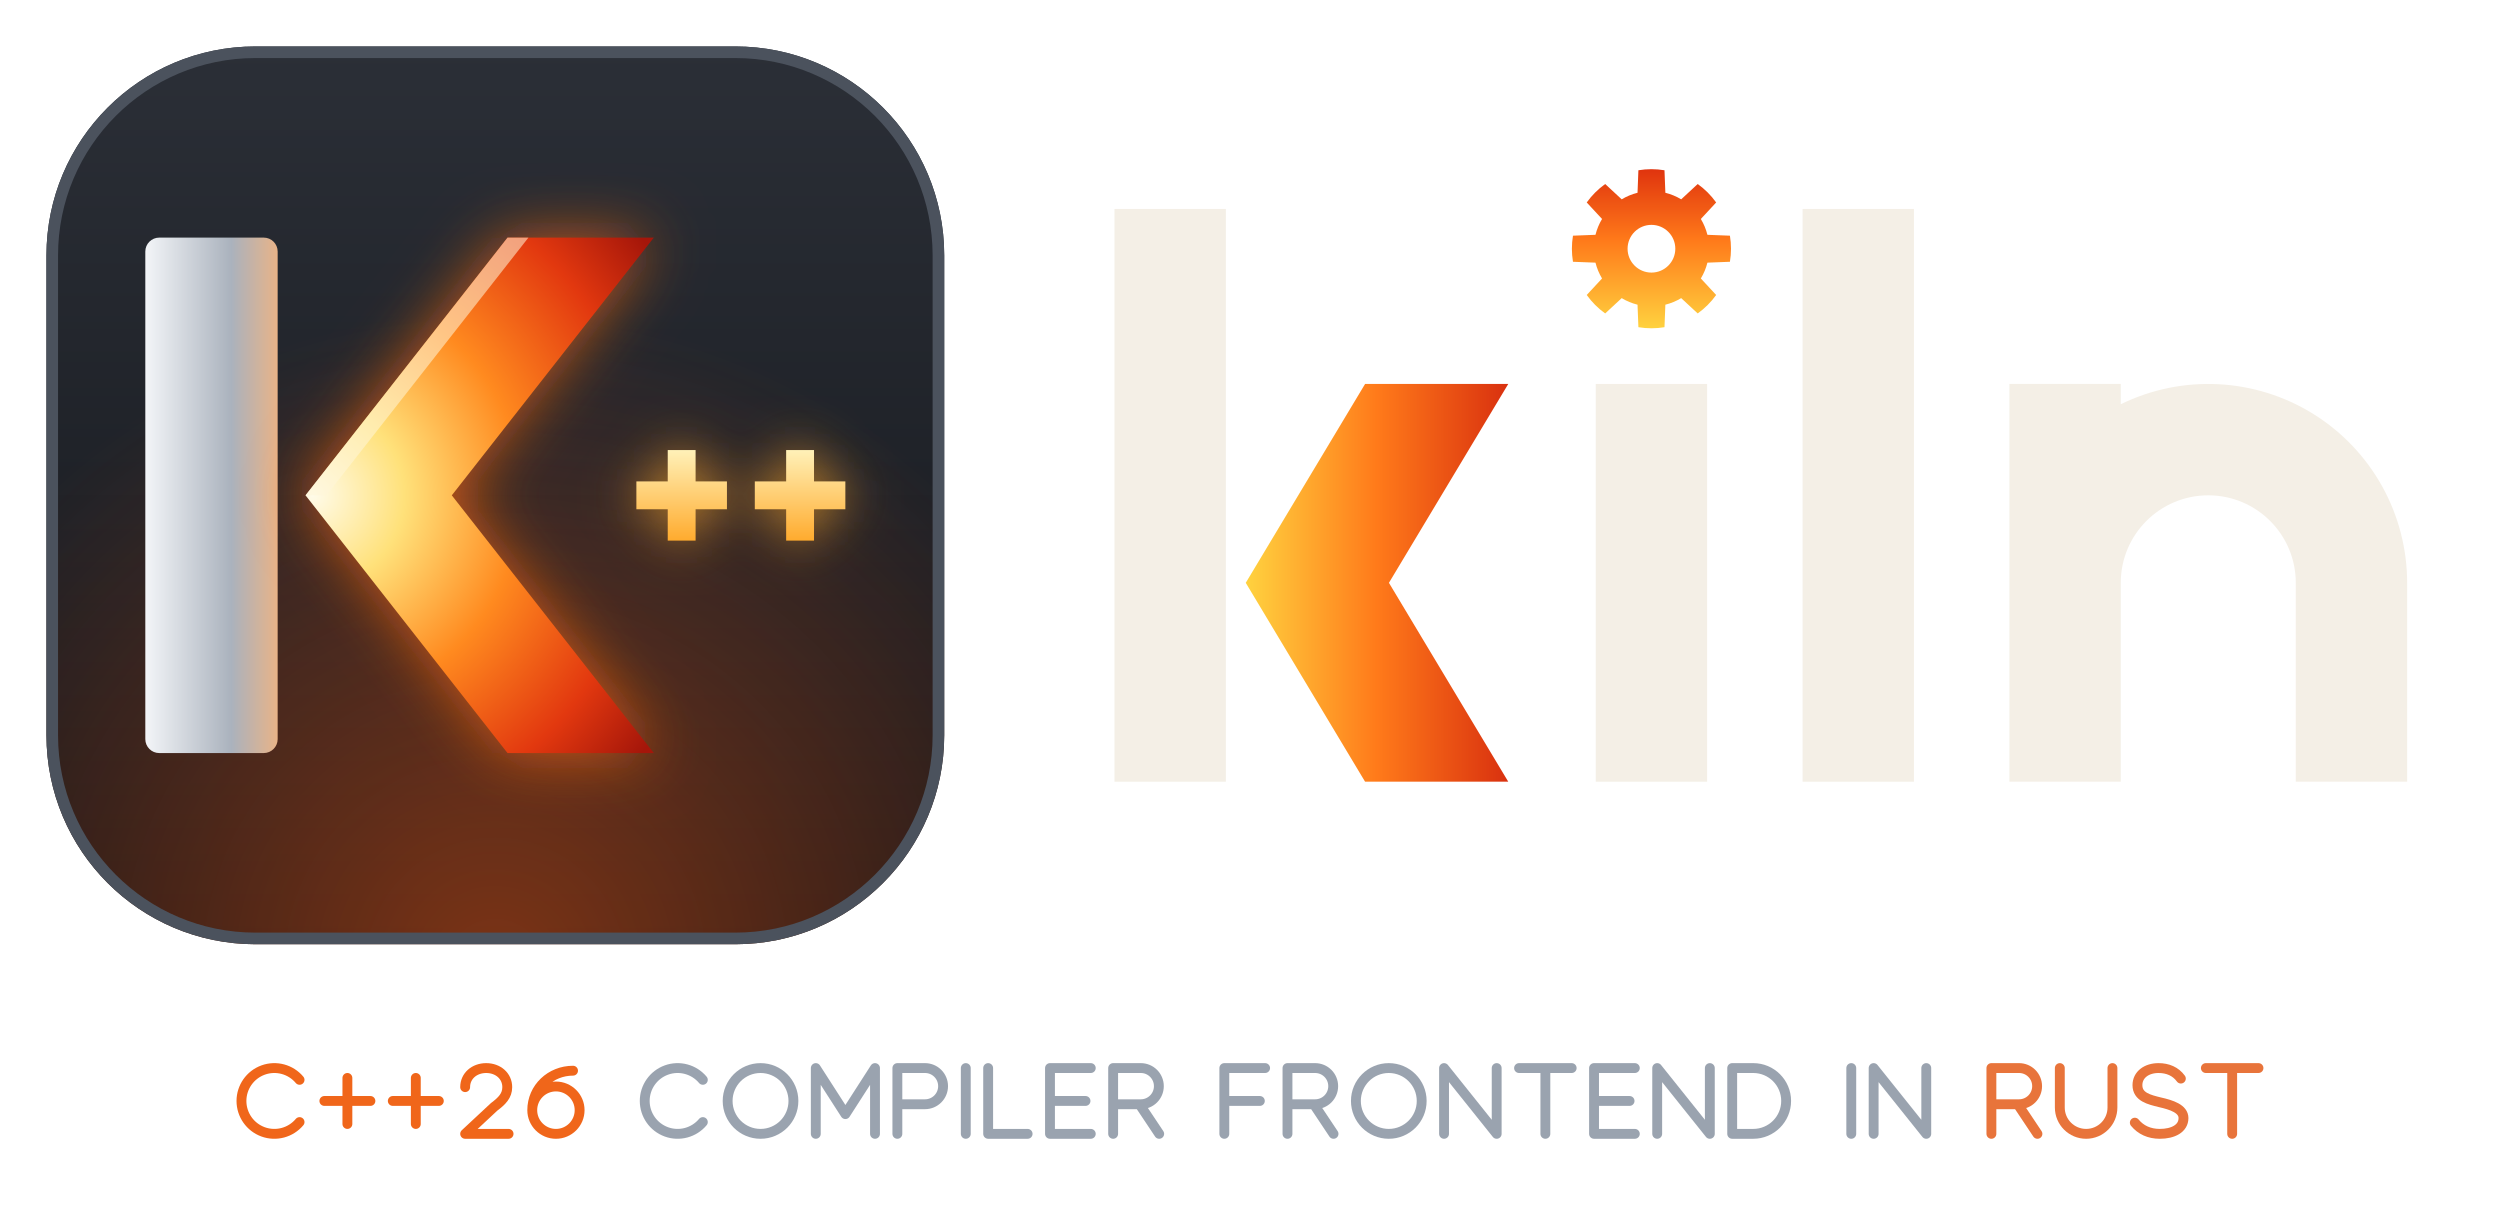
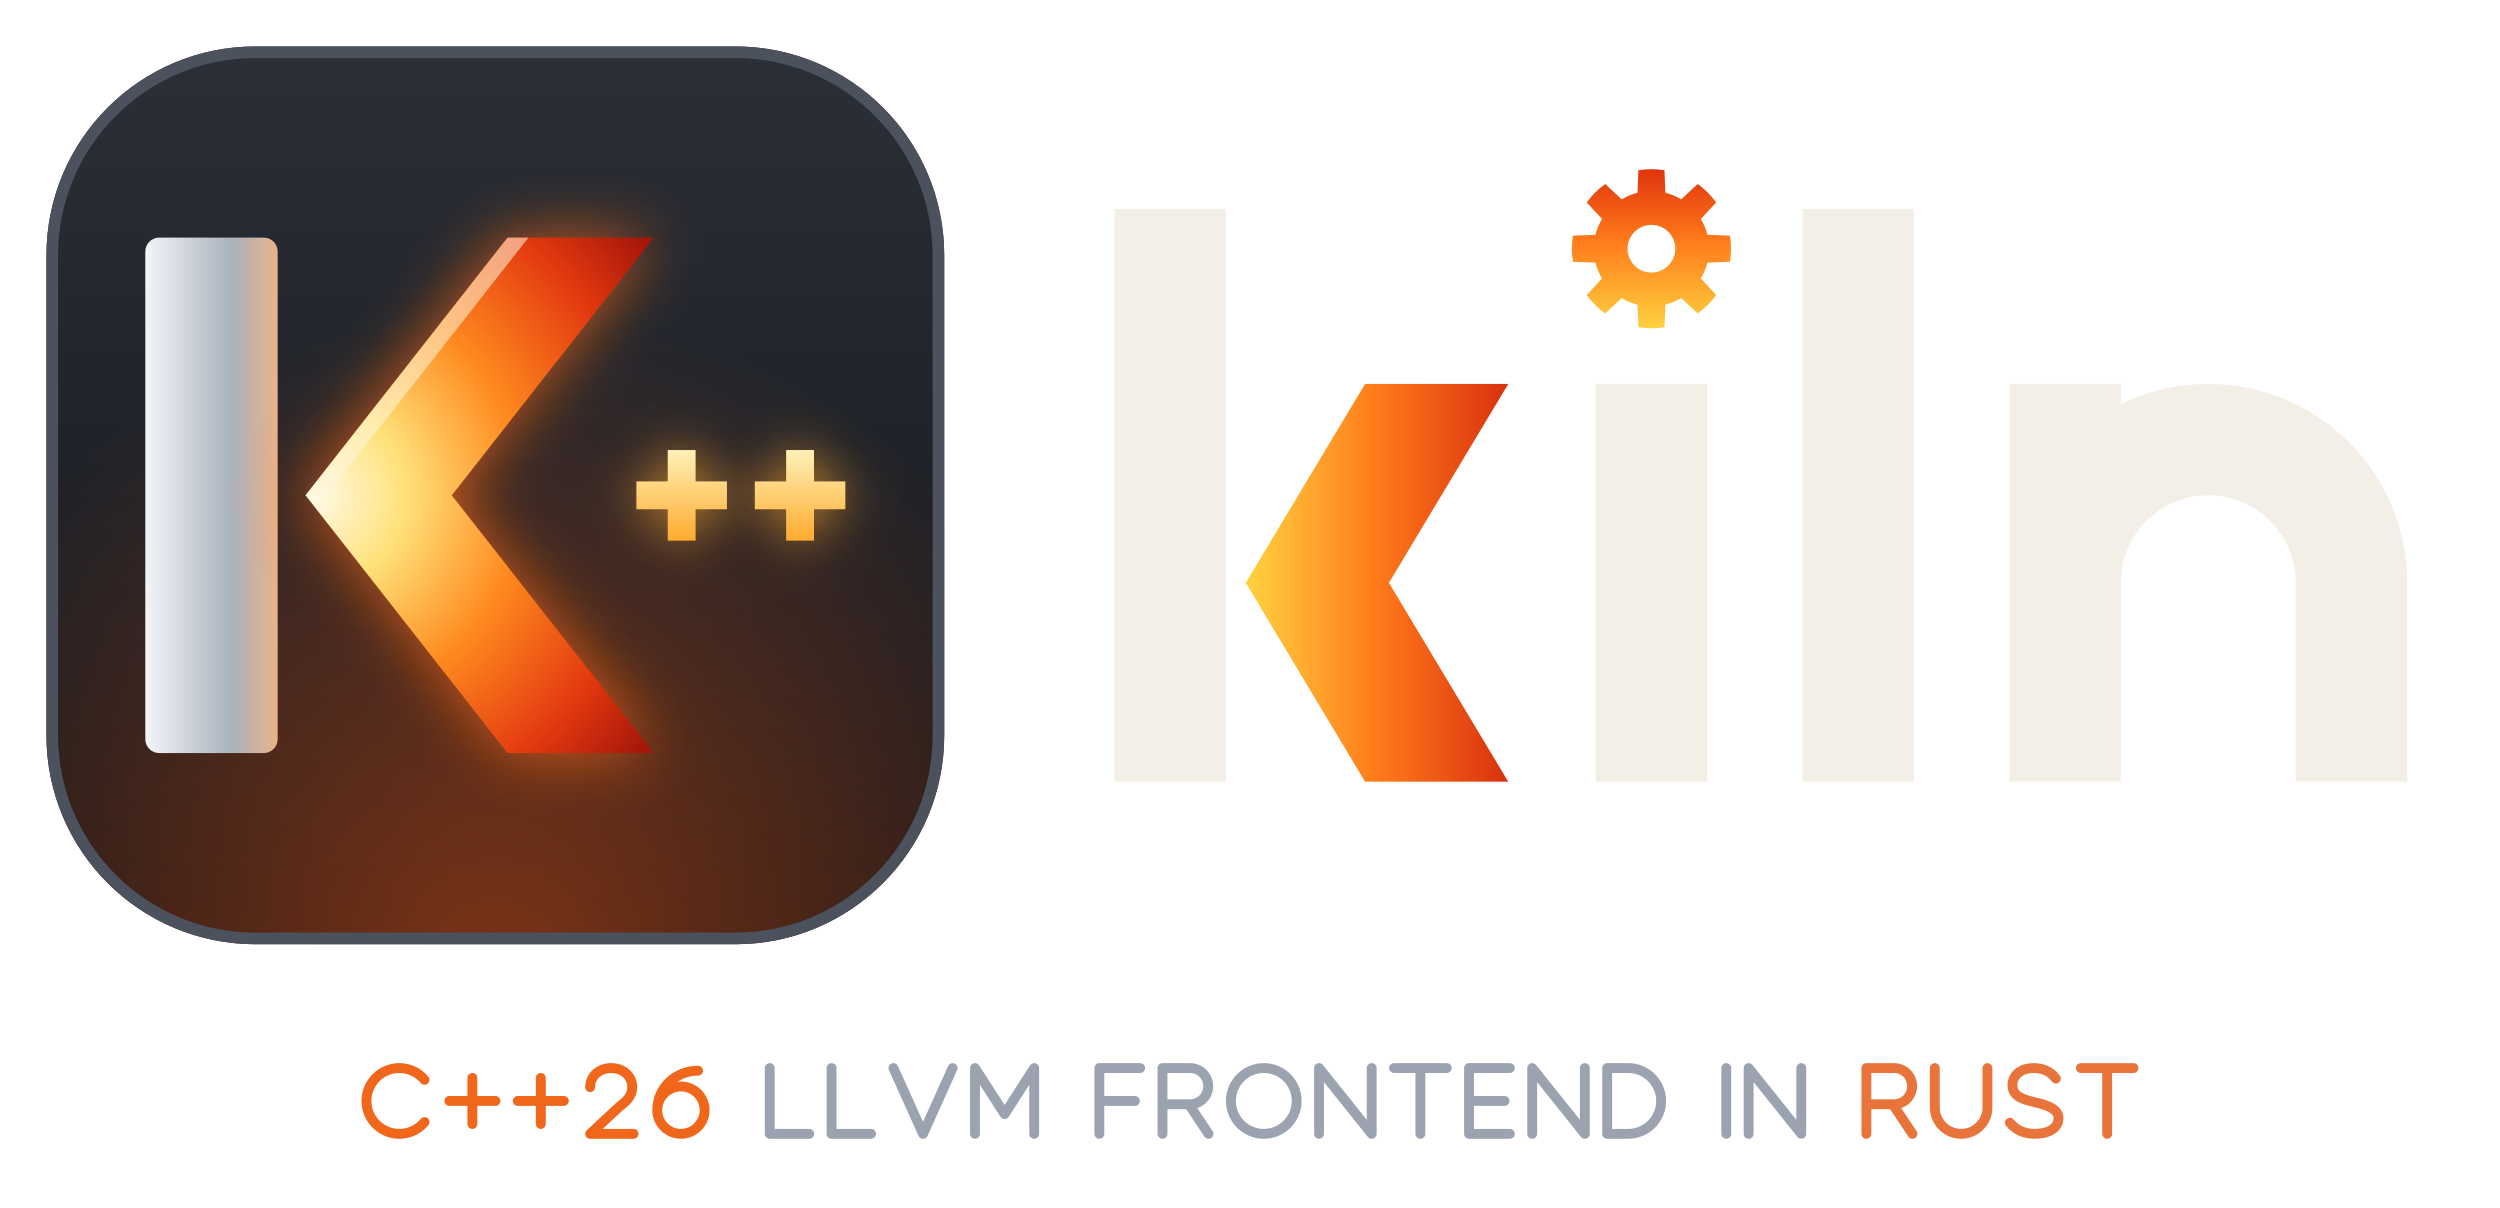
<svg xmlns="http://www.w3.org/2000/svg" viewBox="0 0 646.03 312" width="646.03" height="312" role="img" aria-label="kiln">
  <defs>
    <linearGradient id="kb4-tile" x1="0" y1="0" x2="0" y2="1">
      <stop offset="0" stop-color="#2b2f37" />
      <stop offset="1" stop-color="#121418" />
    </linearGradient>
    <radialGradient id="kb4-ember" cx="128" cy="250" r="170" gradientUnits="userSpaceOnUse">
      <stop offset="0" stop-color="#ff5a12" stop-opacity=".45" />
      <stop offset="1" stop-color="#ff5a12" stop-opacity="0" />
    </radialGradient>
    <linearGradient id="kb4-stem" x1="0" y1="0" x2="1" y2="0">
      <stop offset="0" stop-color="#f3f5f8" />
      <stop offset=".65" stop-color="#aab2bd" />
      <stop offset="1" stop-color="#e8b388" />
    </linearGradient>
    <radialGradient id="kb4-hot" cx="104" cy="128" r="120" gradientUnits="userSpaceOnUse">
      <stop offset="0" stop-color="#fffbe9" />
      <stop offset=".22" stop-color="#ffe17a" />
      <stop offset=".5" stop-color="#ff8a1f" />
      <stop offset=".8" stop-color="#e2380f" />
      <stop offset="1" stop-color="#a5160a" />
    </radialGradient>
    <linearGradient id="kb4-steel" x1="0" y1="0" x2="1" y2="1">
      <stop offset="0" stop-color="#eef1f5" />
      <stop offset=".45" stop-color="#9aa3af" />
      <stop offset="1" stop-color="#4b525d" />
    </linearGradient>
    <linearGradient id="kb4-amber" x1="0" y1="0" x2="0" y2="1">
      <stop offset="0" stop-color="#fff1b8" />
      <stop offset="1" stop-color="#ffab2e" />
    </linearGradient>
    <filter id="kb4-blur" x="-30%" y="-30%" width="160%" height="160%">
      <feGaussianBlur stdDeviation="9" />
    </filter>
    <linearGradient id="kb4-tittle" x1="0" y1="1" x2="0" y2="0">
      <stop offset="0" stop-color="#ffd23f" />
      <stop offset=".55" stop-color="#ff7a1a" />
      <stop offset="1" stop-color="#e0340e" />
    </linearGradient>
    <linearGradient id="kb4-chev" x1="0" y1="0" x2="1" y2="0">
      <stop offset="0" stop-color="#ffd23f" />
      <stop offset=".5" stop-color="#ff7a1a" />
      <stop offset="1" stop-color="#d9310f" />
    </linearGradient>
  </defs>
  <g transform="translate(0,0)">
    <g id="kb4-mark">
      <rect x="12" y="12" width="232" height="232" rx="54" fill="url(#kb4-tile)" />
      <rect x="12" y="12" width="232" height="232" rx="54" fill="url(#kb4-ember)" />
      <rect x="13.5" y="13.5" width="229" height="229" rx="52.5" fill="none" stroke="#4b525d" stroke-width="3" />
      <g transform="translate(128,128) scale(.9) translate(-130.5,-128)">
        <g id="kb4-K" transform="translate(-26,0)">
          <rect x="56" y="54" width="38" height="148" rx="4" fill="url(#kb4-stem)" />
          <path d="M102,128L160,54H202L144,128L202,202H160Z" fill="#ff6a14" opacity=".75" filter="url(#kb4-blur)" />
          <path d="M102,128L160,54H202L144,128L202,202H160Z" fill="url(#kb4-hot)" />
          <path d="M102,128L160,54H166L108,128Z" fill="#fff6d8" opacity=".55" />
        </g>
        <filter id="kb4-pglow" filterUnits="userSpaceOnUse" x="130" y="80" width="126" height="96">
          <feGaussianBlur stdDeviation="7" />
        </filter>
        <path d="M180.0,115H188.0V124.0H197V132.0H188.0V141H180.0V132.0H171V124.0H180.0ZM214.0,115H222.0V124.0H231V132.0H222.0V141H214.0V132.0H205V124.0H214.0Z" fill="#ffab2e" opacity=".7" filter="url(#kb4-pglow)" />
        <path d="M180.0,115H188.0V124.0H197V132.0H188.0V141H180.0V132.0H171V124.0H180.0ZM214.0,115H222.0V124.0H231V132.0H222.0V141H214.0V132.0H205V124.0H214.0Z" fill="url(#kb4-amber)" />
      </g>
    </g>
    <g id="kb4-wordmark" transform="translate(288,202) scale(1.0278)">
      <g id="kb4-k">
        <path d="M0,-144H28V0H0Z" fill="#f4efe6" />
        <path d="M33,-50L63,-100H99L69,-50L99,0H63Z" fill="url(#kb4-chev)" />
      </g>
      <g id="kb4-i" transform="translate(121,0)">
        <path d="M0,-100H28V0H0Z" fill="#f4efe6" />
        <path d="M10.5,-148.07L10.72,-153.73A20,20 0 0 1 17.28,-153.73L17.5,-148.07A14.5,14.5 0 0 1 21.48,-146.42L25.63,-150.27A20,20 0 0 1 30.27,-145.63L26.42,-141.48A14.5,14.5 0 0 1 28.07,-137.5L33.73,-137.28A20,20 0 0 1 33.73,-130.72L28.07,-130.5A14.5,14.5 0 0 1 26.42,-126.52L30.27,-122.37A20,20 0 0 1 25.63,-117.73L21.48,-121.58A14.5,14.5 0 0 1 17.5,-119.93L17.28,-114.27A20,20 0 0 1 10.72,-114.27L10.5,-119.93A14.5,14.5 0 0 1 6.52,-121.58L2.37,-117.73A20,20 0 0 1 -2.27,-122.37L1.58,-126.52A14.5,14.5 0 0 1 -0.07,-130.5L-5.73,-130.72A20,20 0 0 1 -5.73,-137.28L-0.07,-137.5A14.5,14.5 0 0 1 1.58,-141.48L-2.27,-145.63A20,20 0 0 1 2.37,-150.27L6.52,-146.42A14.5,14.5 0 0 1 10.5,-148.07ZM20,-134A6,6 0 1 0 8,-134A6,6 0 1 0 20,-134Z" fill="url(#kb4-tittle)" fill-rule="evenodd" />
      </g>
      <path id="kb4-l" transform="translate(173,0)" d="M0,-144H28V0H0Z" fill="#f4efe6" />
-       <path id="kb4-n" transform="translate(225,0)" d="M0,0V-100H28V0ZM28,-50A22,22 0 0 1 72,-50V0H100V-50A50,50 0 0 0 28,-94.9Z" fill="#f4efe6" />
+       <path id="kb4-n" transform="translate(225,0)" d="M0,0V-100H28V-94.9A50,50 0 0 1 100,-50V0H72V-50A22,22 0 0 0 28,-50V0Z" fill="#f4efe6" />
    </g>
  </g>
-   <g id="kb4-tagline" transform="translate(62.4,276) scale(1.7)">
+   <g id="kb4-tagline" transform="translate(94.7,276) scale(1.7)">
    <g fill="none" stroke-width="1.5" stroke-linecap="round" stroke-linejoin="round">
      <g stroke="#f0661a">
        <path transform="translate(0,0)" d="M8.83,1.79A5,5 0 1 0 8.83,8.21" />
        <path transform="translate(12.6,0)" d="M0,5H7M3.5,1.5V8.5" />
        <path transform="translate(23,0)" d="M0,5H7M3.5,1.5V8.5" />
        <path transform="translate(33.4,0)" d="M0.6,2.9C0.6,1.2 2,0 3.8,0C5.6,0 7,1.2 7,2.9C7,4.2 6.2,5 5,5.9L0.6,10H7.2" />
        <path transform="translate(44,0)" d="M6.4,0.4C3,0.4 0.2,3 0.2,6.4M7.4,6.4A3.6,3.6 0 1 0 0.2,6.4A3.6,3.6 0 1 0 7.4,6.4" />
      </g>
      <g stroke="#9aa3af">
-         <path transform="translate(61.3,0)" d="M8.83,1.79A5,5 0 1 0 8.83,8.21" />
-         <path transform="translate(73.9,0)" d="M10,5A5,5 0 1 0 0,5A5,5 0 1 0 10,5" />
-         <path transform="translate(87.3,0)" d="M0,10V0L4.5,7L9,0V10" />
-         <path transform="translate(99.7,0)" d="M0,10V0H4.2A2.75,2.75 0 0 1 4.2,5.5H0" />
-         <path transform="translate(110.1,0)" d="M0,0V10" />
-         <path transform="translate(113.5,0)" d="M0,0V10H6" />
-         <path transform="translate(122.9,0)" d="M6.2,0H0V10H6.2M0,5H5.4" />
-         <path transform="translate(132.5,0)" d="M0,10V0H4.2A2.75,2.75 0 0 1 4.2,5.5H0M4,5.5L7,10" />
-         <path transform="translate(149.4,0)" d="M6.2,0H0V10M0,5H5.4" />
-         <path transform="translate(159,0)" d="M0,10V0H4.2A2.75,2.75 0 0 1 4.2,5.5H0M4,5.5L7,10" />
-         <path transform="translate(169.4,0)" d="M10,5A5,5 0 1 0 0,5A5,5 0 1 0 10,5" />
-         <path transform="translate(182.8,0)" d="M0,10V0L8,10V0" />
-         <path transform="translate(194.2,0)" d="M0,0H8M4,0V10" />
-         <path transform="translate(205.6,0)" d="M6.2,0H0V10H6.2M0,5H5.4" />
-         <path transform="translate(215.2,0)" d="M0,10V0L8,10V0" />
-         <path transform="translate(226.6,0)" d="M0,0V10H3.2A5,5 0 0 0 3.2,0Z" />
-         <path transform="translate(244.7,0)" d="M0,0V10" />
-         <path transform="translate(248.1,0)" d="M0,10V0L8,10V0" />
+         <path transform="translate(61.3,0)" d="M0,0V10H6" />
+         <path transform="translate(70.7,0)" d="M0,0V10H6" />
+         <path transform="translate(80.1,0)" d="M0,0L4.5,10L9,0" />
+         <path transform="translate(92.5,0)" d="M0,10V0L4.5,7L9,0V10" />
+         <path transform="translate(111.4,0)" d="M6.2,0H0V10M0,5H5.4" />
+         <path transform="translate(121,0)" d="M0,10V0H4.2A2.75,2.75 0 0 1 4.2,5.5H0M4,5.5L7,10" />
+         <path transform="translate(131.4,0)" d="M10,5A5,5 0 1 0 0,5A5,5 0 1 0 10,5" />
+         <path transform="translate(144.8,0)" d="M0,10V0L8,10V0" />
+         <path transform="translate(156.2,0)" d="M0,0H8M4,0V10" />
+         <path transform="translate(167.6,0)" d="M6.2,0H0V10H6.2M0,5H5.4" />
+         <path transform="translate(177.2,0)" d="M0,10V0L8,10V0" />
+         <path transform="translate(188.6,0)" d="M0,0V10H3.2A5,5 0 0 0 3.2,0Z" />
+         <path transform="translate(206.7,0)" d="M0,0V10" />
+         <path transform="translate(210.1,0)" d="M0,10V0L8,10V0" />
      </g>
      <g stroke="#e8743b">
-         <path transform="translate(266,0)" d="M0,10V0H4.2A2.75,2.75 0 0 1 4.2,5.5H0M4,5.5L7,10" />
-         <path transform="translate(276.4,0)" d="M0,0V6A4,4 0 0 0 8,6V0" />
-         <path transform="translate(287.8,0)" d="M7,1.6C6.2,0.5 5,0 3.6,0C1.8,0 0.4,1 0.4,2.6C0.4,4.4 2.2,4.8 3.8,5.2C5.6,5.6 7.4,6.2 7.4,7.6C7.4,9.2 5.8,10 3.8,10C2.2,10 0.9,9.4 0,8.3" />
-         <path transform="translate(298.6,0)" d="M0,0H8M4,0V10" />
+         <path transform="translate(228,0)" d="M0,10V0H4.2A2.75,2.75 0 0 1 4.2,5.5H0M4,5.5L7,10" />
+         <path transform="translate(238.4,0)" d="M0,0V6A4,4 0 0 0 8,6V0" />
+         <path transform="translate(249.8,0)" d="M7,1.6C6.2,0.5 5,0 3.6,0C1.8,0 0.4,1 0.4,2.6C0.4,4.4 2.2,4.8 3.8,5.2C5.6,5.6 7.4,6.2 7.4,7.6C7.4,9.2 5.8,10 3.8,10C2.2,10 0.9,9.4 0,8.3" />
+         <path transform="translate(260.6,0)" d="M0,0H8M4,0V10" />
      </g>
    </g>
  </g>
</svg>
